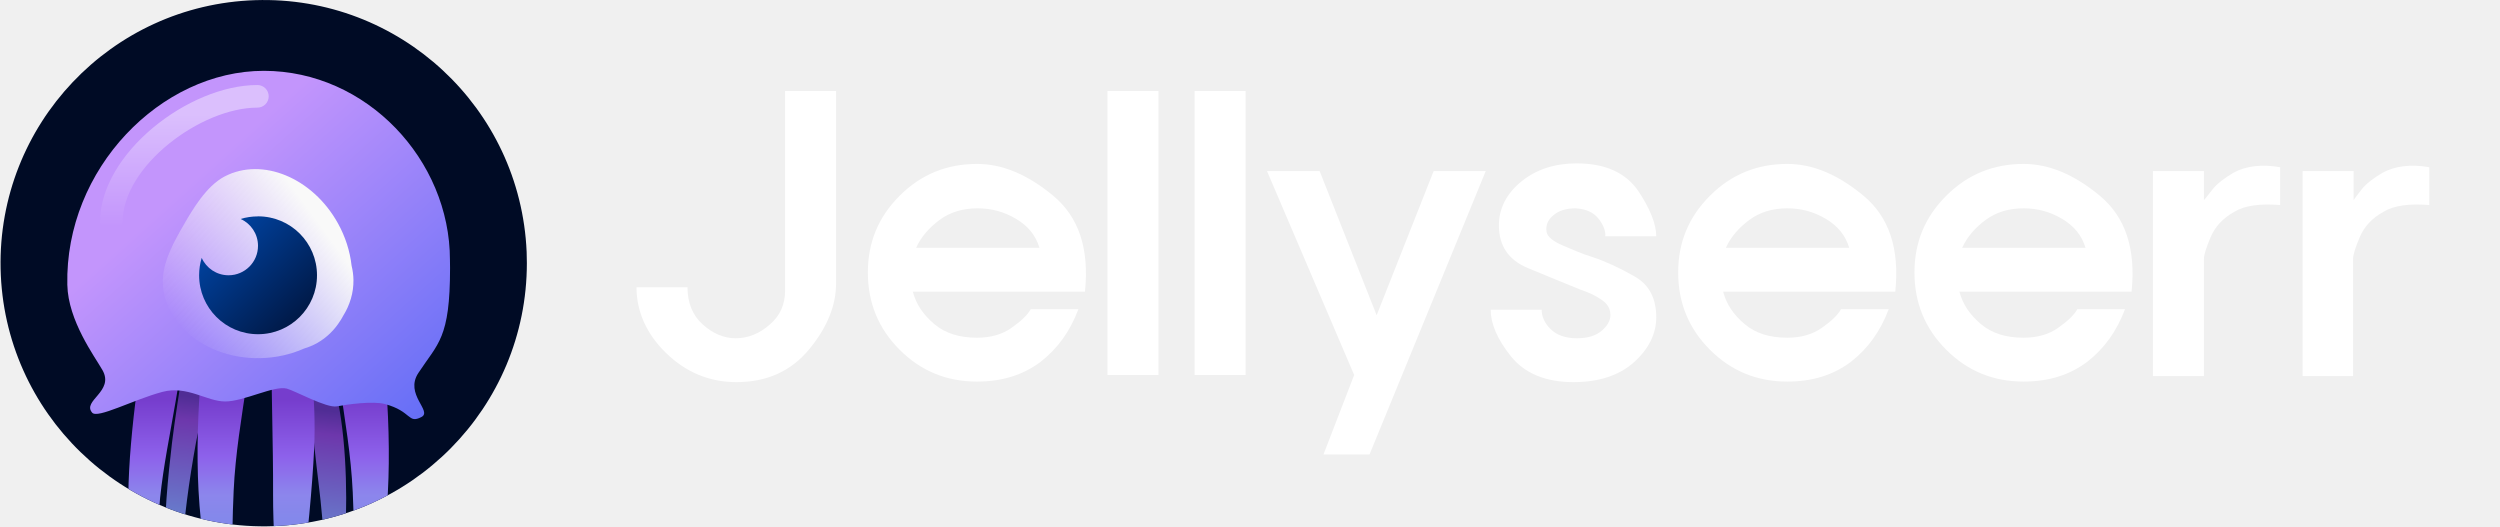
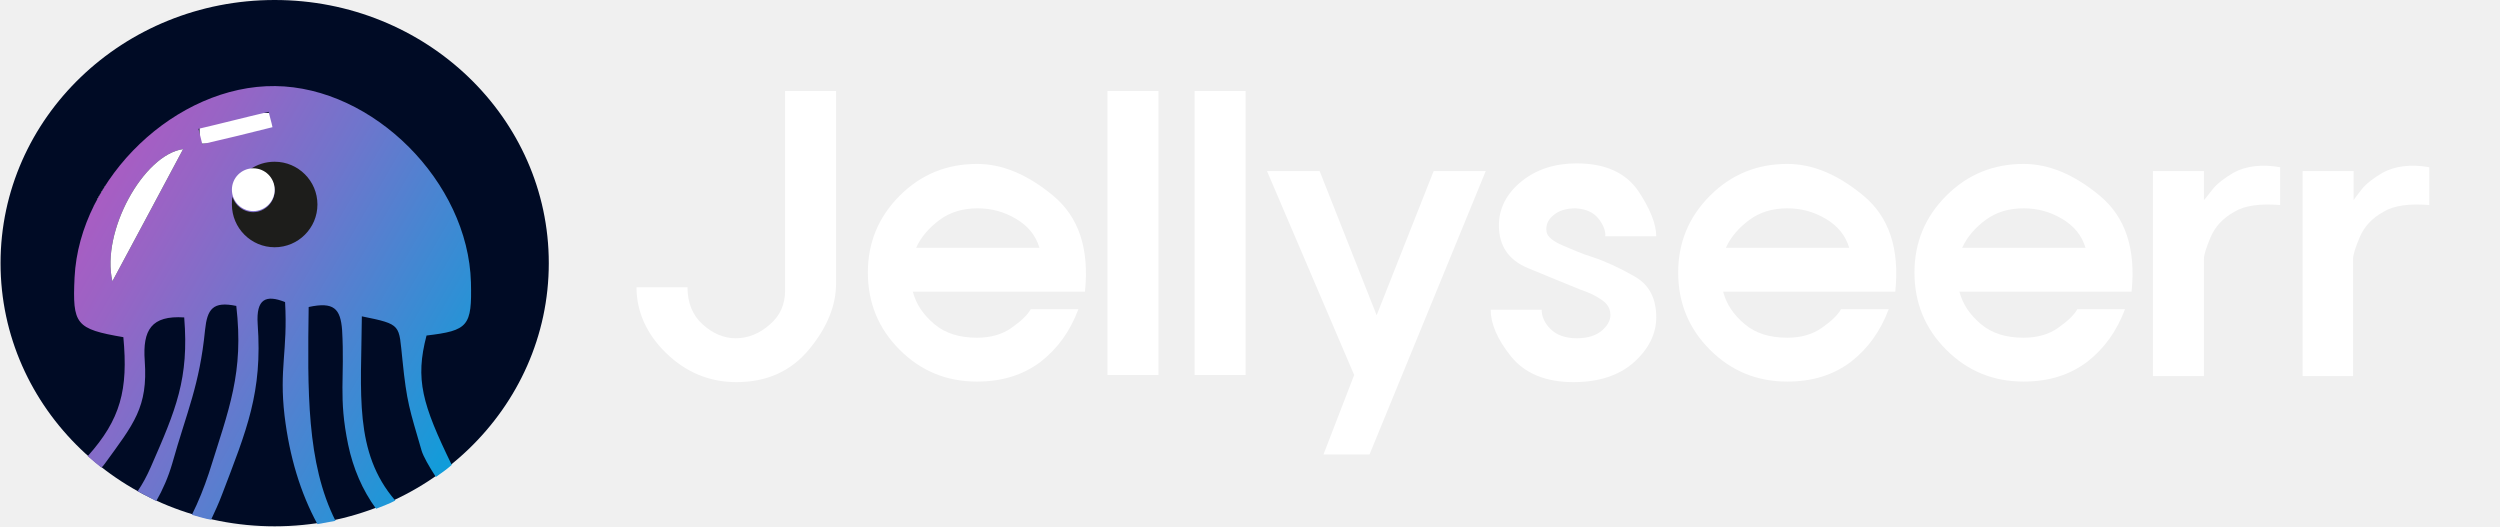
- <svg xmlns="http://www.w3.org/2000/svg" xmlns:xlink="http://www.w3.org/1999/xlink" id="Layer_1" data-name="Layer 1" width="456" height="96" viewBox="0 0 456 96">
-   <defs>
-     <style>
-       .cls-1 {
-         fill: url(#linear-gradient-8);
-         fill-rule: evenodd;
-       }
- 
-       .cls-1,
-       .cls-2,
-       .cls-3,
-       .cls-4,
-       .cls-5,
-       .cls-6,
-       .cls-7,
-       .cls-8,
-       .cls-9,
-       .cls-10,
-       .cls-11,
-       .cls-12,
-       .cls-13 {
-         stroke-width: 0px;
-       }
- 
-       .cls-2 {
-         fill: url(#linear-gradient);
-       }
- 
-       .cls-3 {
-         fill: url(#linear-gradient-6);
-       }
- 
-       .cls-14,
-       .cls-6 {
-         isolation: isolate;
-       }
- 
-       .cls-4 {
-         fill: url(#linear-gradient-5);
-       }
- 
-       .cls-5 {
-         fill: none;
-       }
- 
-       .cls-6 {
-         fill: #000b25;
-       }
- 
-       .cls-7 {
-         fill: url(#linear-gradient-2);
-       }
- 
-       .cls-8 {
-         fill: url(#linear-gradient-7);
-       }
- 
-       .cls-9 {
-         fill: url(#linear-gradient-3);
-       }
- 
-       .cls-15 {
-         clip-path: url(#clippath);
-       }
- 
-       .cls-10 {
-         fill: url(#linear-gradient-9);
-       }
- 
-       .cls-11 {
-         fill: #fff;
-       }
- 
-       .cls-12 {
-         fill: url(#linear-gradient-10);
-       }
- 
-       .cls-13 {
-         fill: url(#linear-gradient-4);
-       }
-     </style>
-     <clipPath id="clippath">
-       <path class="cls-5" d="M96.1,48c0,26.31-21.18,47.71-47.48,48C22.31,96.28.68,75.33.11,49.03-.45,22.73,20.26.87,46.56.03c26.3-.85,48.37,19.63,49.5,45.92" />
-     </clipPath>
-     <linearGradient id="linear-gradient" x1="-1933.27" y1="3162.89" x2="-1935.8" y2="3187.3" gradientTransform="translate(3418.33 -5462.68) scale(1.75)" gradientUnits="userSpaceOnUse">
-       <stop offset="0" stop-color="#502d95" />
-       <stop offset=".1" stop-color="#6d37ac" />
-       <stop offset=".57" stop-color="#6786d1" />
+ <svg xmlns="http://www.w3.org/2000/svg" version="1.1" id="Layer_1" width="456" height="96" viewBox="0 0 456 96" style="enable-background:new 0 0 456 96;" xml:space="preserve">
+   <style type="text/css">
+ 	.st0{fill:#000B25;}
+ 	.st1{fill:#FFFFFF;}
+ 	.st2{fill:url(#SVGID_1_);}
+ 	.st3{fill-rule:evenodd;clip-rule:evenodd;fill:#1D1D1B;}
+ 	.st4{fill-rule:evenodd;clip-rule:evenodd;fill:#FFFFFF;}
+ 	.st5{enable-background:new    ;}
+ </style>
+   <g>
+     <ellipse class="st0" cx="50.1" cy="48" rx="50" ry="48" />
+     <rect x="36.4" y="20.6" class="st1" width="13.5" height="5.6" />
+     <linearGradient id="SVGID_1_" gradientUnits="userSpaceOnUse" x1="16.637" y1="59.78" x2="85.968" y2="19.752" gradientTransform="matrix(1 0 0 -1 0 98)">
+       <stop offset="4.993059e-09" style="stop-color:#FFFFFF" />
+       <stop offset="1.298195e-07" style="stop-color:#A85DC3" />
+       <stop offset="0.147" style="stop-color:#9864C5" />
+       <stop offset="0.434" style="stop-color:#6F75CC" />
+       <stop offset="0.829" style="stop-color:#2E90D5" />
+       <stop offset="1" style="stop-color:#0F9DDA" />
    </linearGradient>
-     <linearGradient id="linear-gradient-2" x1="-1918.61" y1="3164.41" x2="-1921.14" y2="3188.83" xlink:href="#linear-gradient" />
-     <linearGradient id="linear-gradient-3" x1="-1470.12" y1="2952.54" x2="-1470.12" y2="2974.75" gradientTransform="translate(3181.94 -6186.45) scale(2.12)" gradientUnits="userSpaceOnUse">
-       <stop offset="0" stop-color="#763dcd" />
-       <stop offset=".22" stop-color="#8d61eb" />
-       <stop offset=".37" stop-color="#8c86ec" />
-       <stop offset=".64" stop-color="#748ce8" />
-       <stop offset=".9" stop-color="#6ba1e6" />
-     </linearGradient>
-     <linearGradient id="linear-gradient-4" x1="-1481.25" x2="-1481.25" y2="2974.75" xlink:href="#linear-gradient-3" />
-     <linearGradient id="linear-gradient-5" x1="-1487.04" y1="2952.54" x2="-1487.04" y2="2974.75" xlink:href="#linear-gradient-3" />
-     <linearGradient id="linear-gradient-6" x1="-1475.87" x2="-1475.87" y2="2974.75" xlink:href="#linear-gradient-3" />
-     <linearGradient id="linear-gradient-7" x1="-1394.57" y1="3099.36" x2="-1366.7" y2="3130.32" gradientTransform="translate(2528.44 -5512.24) scale(1.79)" gradientUnits="userSpaceOnUse">
-       <stop offset="0" stop-color="#c395fc" />
-       <stop offset="1" stop-color="#4f65f5" />
-     </linearGradient>
-     <linearGradient id="linear-gradient-8" x1="-2155.68" y1="6519.53" x2="-2155.68" y2="6560.17" gradientTransform="translate(1133.03 -3304.28) scale(.51)" gradientUnits="userSpaceOnUse">
-       <stop offset="0" stop-color="#fff" stop-opacity=".4" />
-       <stop offset="1" stop-color="#fff" stop-opacity="0" />
-     </linearGradient>
-     <linearGradient id="linear-gradient-9" x1="-1549.99" y1="4189.28" x2="-1575.09" y2="4207.72" gradientTransform="translate(1639.33 -4232.26) scale(1.02)" gradientUnits="userSpaceOnUse">
-       <stop offset="0" stop-color="#f9f9f9" />
-       <stop offset="1" stop-color="#f9f9f9" stop-opacity="0" />
-     </linearGradient>
-     <linearGradient id="linear-gradient-10" x1="-1117.14" y1="3503.72" x2="-1105.01" y2="3516.1" gradientTransform="translate(1637.01 -4967.83) scale(1.43)" gradientUnits="userSpaceOnUse">
-       <stop offset="0" stop-color="#0043a2" />
-       <stop offset="1" stop-color="#00133a" />
-     </linearGradient>
-   </defs>
-   <g class="cls-14">
-     <path class="cls-11" d="M140.4,59.2c1.9-1.6,2.8-3.7,2.8-6.2V16.6h9.3v35.1c0,4-1.6,8-4.9,12-3.3,4-7.7,6-13.3,6-4.9,0-9.2-1.8-12.8-5.3-3.6-3.5-5.4-7.6-5.4-12h9.3c0,2.8.9,5.1,2.8,6.8s3.9,2.5,6,2.5c2.3,0,4.4-.9,6.2-2.5Z" />
-     <path class="cls-11" d="M166.5,53.2c.6,2.3,1.9,4.2,3.9,5.9s4.6,2.5,7.8,2.5c2.5,0,4.6-.6,6.3-1.8s2.9-2.3,3.5-3.4h8.7c-1.5,4-3.8,7.2-6.9,9.6-3.2,2.4-7,3.6-11.6,3.6-5.5,0-10.2-1.9-14.1-5.8-3.9-3.9-5.8-8.6-5.8-14.1s1.9-10.1,5.8-14c3.9-3.9,8.6-5.8,14.1-5.8,4.6,0,9.2,1.9,13.9,5.8,4.7,3.9,6.6,9.7,5.8,17.5,0,0-31.4,0-31.4,0ZM189.6,45.2c-.7-2.3-2.1-4-4.3-5.3s-4.5-1.9-7-1.9c-2.7,0-5,.7-6.9,2.1-1.9,1.4-3.4,3.1-4.3,5.1,0,0,22.5,0,22.5,0Z" />
-     <path class="cls-11" d="M211.3,68.4h-9.3V16.6h9.3v51.8Z" />
-     <path class="cls-11" d="M227.2,68.4h-9.3V16.6h9.3v51.8Z" />
-     <path class="cls-11" d="M231.1,31.2h9.6l10.4,26.3,10.4-26.3h9.5l-21.2,51.7h-8.4l5.6-14.5-15.9-37.2Z" />
-     <path class="cls-11" d="M291.5,39.8c-.9-1.1-2.3-1.7-4.1-1.8-1.7,0-3.1.4-4.1,1.3-1,.8-1.4,1.9-1.2,3,.1.8,1.1,1.7,3,2.5s3.7,1.6,5.4,2.1c2.4.8,5,2,7.6,3.5,2.7,1.5,4,4,4,7.5,0,3-1.4,5.8-4.1,8.2s-6.4,3.6-11,3.6c-5.1,0-8.9-1.6-11.4-4.7s-3.7-6-3.7-8.5h9.3c0,1.2.5,2.4,1.6,3.5s2.7,1.7,4.8,1.7,3.6-.5,4.7-1.5,1.6-2.1,1.4-3.2c-.1-.9-.6-1.7-1.7-2.4-1-.7-2.3-1.3-3.8-1.8-2.7-1.1-5.9-2.4-9.5-3.9s-5.3-4.1-5.3-7.8c0-3.1,1.4-5.8,4.1-8s6.1-3.3,10.1-3.3c5.2,0,8.9,1.7,11.2,5,2.2,3.3,3.3,6.1,3.3,8.3h-9.3c.1-1-.4-2.2-1.3-3.3Z" />
-     <path class="cls-11" d="M314.3,53.2c.6,2.3,1.9,4.2,3.9,5.9s4.6,2.5,7.8,2.5c2.5,0,4.6-.6,6.3-1.8,1.7-1.2,2.9-2.3,3.5-3.4h8.7c-1.5,4-3.8,7.2-6.9,9.6-3.2,2.4-7,3.6-11.6,3.6-5.5,0-10.2-1.9-14.1-5.8-3.9-3.9-5.8-8.6-5.8-14.1s1.9-10.1,5.8-14c3.9-3.9,8.6-5.8,14.1-5.8,4.6,0,9.2,1.9,13.9,5.8,4.7,3.9,6.6,9.7,5.8,17.5,0,0-31.4,0-31.4,0ZM337.3,45.2c-.7-2.3-2.1-4-4.3-5.3-2.2-1.3-4.5-1.9-7-1.9-2.7,0-5,.7-6.9,2.1-1.9,1.4-3.4,3.1-4.3,5.1,0,0,22.5,0,22.5,0Z" />
-     <path class="cls-11" d="M357.4,53.2c.6,2.3,1.9,4.2,3.9,5.9s4.6,2.5,7.8,2.5c2.5,0,4.6-.6,6.3-1.8,1.7-1.2,2.9-2.3,3.5-3.4h8.7c-1.5,4-3.8,7.2-6.9,9.6-3.2,2.4-7,3.6-11.6,3.6-5.5,0-10.2-1.9-14.1-5.8-3.9-3.9-5.8-8.6-5.8-14.1s1.9-10.1,5.8-14c3.9-3.9,8.6-5.8,14.1-5.8,4.6,0,9.2,1.9,13.9,5.8,4.7,3.9,6.6,9.7,5.8,17.5,0,0-31.4,0-31.4,0ZM380.4,45.2c-.7-2.3-2.1-4-4.3-5.3-2.2-1.3-4.5-1.9-7-1.9-2.7,0-5,.7-6.9,2.1-1.9,1.4-3.4,3.1-4.3,5.1,0,0,22.5,0,22.5,0Z" />
-     <path class="cls-11" d="M403.6,34.5c.8-1,2.1-2,3.8-3,2.2-1.2,5.1-1.6,8.5-1v6.9c-3.7-.3-6.5.1-8.3,1.2-2.2,1.2-3.6,2.8-4.4,4.7s-1.2,3.2-1.2,3.9v21.4h-9.3V31.2h9.3v5.3c.3-.3.8-1,1.6-2Z" />
-     <path class="cls-11" d="M430.8,34.5c.8-1,2.1-2,3.8-3,2.2-1.2,5.1-1.6,8.5-1v6.9c-3.7-.3-6.5.1-8.3,1.2-2.2,1.2-3.6,2.8-4.4,4.7s-1.2,3.2-1.2,3.9v21.4h-9.2V31.2h9.3v5.3c.2-.3.7-1,1.5-2Z" />
+     <path class="st2" d="M85.9,51.5c-0.5-18.3-17.8-35.6-35.7-35.8c-18-0.2-35.7,16.7-36.6,34.9c-0.4,8.6,0.2,9.4,8.9,10.9   c0.9,9.6-0.5,15-6.5,21.7c0.8,0.7,1.6,1.4,2.5,2.1c0.2-0.2,0.4-0.4,0.6-0.7c5.3-7.3,7.9-10.3,7.3-18.8c-0.4-5.6,1.2-8.3,7.2-7.9   c0.9,11.2-1.5,16.8-6.1,27.3c-0.7,1.6-1.5,3.1-2.4,4.4c1.1,0.6,2.3,1.2,3.4,1.8c1.2-2.1,2.2-4.4,2.9-6.8c2.7-9.6,5-14.3,6-24.4   c0.4-3.8,1.4-5.3,5.7-4.4c1.4,12.2-1.3,18.7-5,30.5c-0.9,2.7-1.9,5.2-3.1,7.6c1.1,0.3,2.3,0.7,3.5,0.9c0.7-1.5,1.4-3,2-4.6   C45,78.4,47.9,71.6,47,59.1c-0.3-4.6,1.5-5.4,5-4c0.5,9-1.1,12.1-0.1,20.7c0.9,7.5,2.9,14.1,6,19.8c1.1-0.2,2.2-0.4,3.3-0.6   c-5.3-10.5-5.1-23.8-4.9-39c4.6-1,5.8,0.3,6.1,4.2c0.5,8.8-0.7,12.2,1.1,20.9c0.9,4.3,2.6,8.3,5.1,11.7c1.2-0.5,2.4-0.9,3.5-1.5   c-7.6-8.8-6.2-19.6-6.1-33.6c7.4,1.5,6.7,1.5,7.4,7.9c0.8,7.9,1.3,9,3.5,16.6c0.3,1,1.3,2.8,2.6,4.8c1-0.7,2-1.4,2.9-2.2   c-5.4-11.1-6.7-15.6-4.6-23.6C85.4,60.3,86.1,59.5,85.9,51.5z M20.5,51.3c-2.1-9.1,5.7-23.1,12.9-24.1   C29.3,34.9,24.9,43.1,20.5,51.3z M36.9,26.3c-0.2-0.9-0.5-1.9-0.7-2.8c4.3-1,8.5-2.1,12.8-3.1c0.2,0.9,0.5,1.8,0.7,2.8   C45.4,24.3,41.2,25.3,36.9,26.3z" />
+     <path class="st1" d="M20.5,51.3c-2.1-9.1,5.7-23.1,12.9-24.1C29.3,34.9,24.9,43.1,20.5,51.3z" />
+     <path class="st3" d="M50.1,29.5c-1.7,0-3.2,0.5-4.5,1.4c0.2,0,0.4,0,0.6,0c2.2,0,3.9,1.8,3.9,3.9s-1.8,3.9-3.9,3.9   c-1.8,0-3.3-1.2-3.8-2.8c-0.1,0.5-0.1,0.9-0.1,1.4c0,4.3,3.5,7.8,7.8,7.8s7.8-3.5,7.8-7.8C57.9,33,54.4,29.5,50.1,29.5z" />
+     <circle class="st4" cx="46.2" cy="34.6" r="3.9" />
  </g>
-   <g>
-     <path id="path10669-9-1-9-9-9" class="cls-6" d="M96.1,48c0,26.31-21.18,47.71-47.48,48C22.31,96.28.68,75.33.11,49.03-.45,22.73,20.26.87,46.56.03c26.3-.85,48.37,19.63,49.5,45.92" />
-     <g class="cls-15">
-       <g>
-         <g id="g6130-1-5-2-8-6">
-           <path id="rect1318-7-5-3-3-5-9-9-8-5-7-5-2-3-7-5-7-0" class="cls-2" d="M38.05,70.69l-5.06-1.13s-1.17,7.43-1.61,11.15c-.71,6.02-1.57,14.34-1.23,20.71.37,7.01,2.29,13.76,2.92,13.76s-.34-4.29.1-13.75c.29-6.3,1.33-13.87,2.58-20.72.62-3.38,2.42-10.02,2.42-10.02h-.12Z" />
-           <path id="rect1318-7-5-3-2-9-6-5-0-9-1-8-7-1-9-7-6-1-49-4-2-4" class="cls-7" d="M59.41,70.16h1.55c2.08,7.76,2.47,18.96,2.02,27.4-.49,9.29-3.03,18.23-3.87,18.23s.45-5.69-.13-18.21c-.39-8.35-2.16-16.2-2.35-27.41h2.78Z" />
-         </g>
-         <g id="g33645-2-2-8-7-6-64-4-7-0-8-1">
-           <path id="rect1318-7-5-3-2-9-6-5-0-9-1-8-7-1-9-0-9-6-5-2-0" class="cls-9" d="M64.09,45.86h2.49c3.33,12.42,4.89,30.36,4.17,43.88-.79,14.88-4.85,29.2-6.2,29.2s.71-9.11-.21-29.17c-.62-13.38-4.41-25.95-4.7-43.91h4.46-.01Z" />
-           <path id="rect1318-7-5-3-2-7-1-8-9-8-6-5-8-0-1-3-0-5-4-9-9-4" class="cls-13" d="M42.87,45.59h-2.49c-3.33,12.42-4.89,30.36-4.17,43.88.79,14.88,4.85,29.2,6.2,29.2s-.71-9.11.21-29.17c.62-13.38,4.41-25.95,4.7-43.91h-4.46,0Z" />
-           <path id="rect1318-7-5-3-3-5-9-9-8-5-7-4-0-3-4-9-8" class="cls-4" d="M35.18,39.95l-5.67-2.02s-2.08,13.26-2.87,19.92c-1.26,10.75-3.75,25.61-3.14,36.99.67,12.53,4.09,24.58,5.22,24.58s-.6-7.67.18-24.56c.52-11.26,3.97-21.94,5.14-37.01.47-5.99,1.37-17.9,1.37-17.9h-.23Z" />
-           <path id="rect1318-7-5-3-8-6-4-6-9-2-6-9-4-62-4-0-6-6-7" class="cls-3" d="M53.91,45.86l-5.11.87s.68,9.93.68,15.58c0,9.16.36,18.42.33,28.03-.03,11.05,1.81,29.55,2.77,29.55s4.06-23.82,4.72-38.06c.44-9.5-.97-17.84-1.22-23.52-.22-5.06-.93-11.88-.93-11.88l-1.25-.58h0Z" />
-         </g>
-         <path id="path354-3-3-0-0-7-7-5-6-8-3-92-0-0" class="cls-8" d="M82.09,48.88c0,12.9-2.19,13.68-5.78,19.15-2.58,3.92,2.64,6.96.55,8.04-2.5,1.29-1.71-1.05-6.67-2.38-2.15-.57-6.84.06-8.74.43-1.88.36-7.61-2.83-9.14-3.24-2.27-.61-7.84,2.35-11.23,2.35s-6.94-2.96-11.46-1.75c-5.36,1.44-11.83,4.94-12.81,3.79-1.88-2.19,4.1-3.86,1.88-7.76-1.4-2.47-6.27-8.98-6.41-15.56-.45-21.16,17.07-39.03,35.84-39.03s33.95,16.28,33.95,34.49" />
-         <path id="path263-7-9-9-4-2-7-7-0-2-2-8" class="cls-1" d="M46.95,19.63c-10.25,0-24.58,10.61-24.58,20.86,0,1.14-.92,2.06-2.06,2.06s-2.06-.92-2.06-2.06c0-12.52,16.17-24.98,28.7-24.98,1.14,0,2.06.92,2.06,2.06s-.92,2.06-2.06,2.06Z" />
-         <path id="path354-6-6-5-8-1-1-2-1-4-8-1-2-4-7-6" class="cls-10" d="M62.12,58.41c-1.09,1.78-2.57,3.21-4.32,4.19-.75.41-1.54.74-2.36.98-2.45,1.1-5.2,1.69-7.99,1.75-9.53.17-17.44-5.92-17.75-13.65-.15-3.79,2.11-7.72,3.86-10.75,1.48-2.56,4.03-6.97,7.39-8.73,6.85-3.6,16.08.21,20.7,8.55,1.34,2.42,2.19,5.07,2.48,7.71.21.86.33,1.74.34,2.62.03,2.29-.63,4.55-1.91,6.58-.13.26-.27.51-.42.75h-.02Z" />
-         <path id="path259-2-6-4-6-7-0-1-0-5-9-4-7-1-5-7-6-2" class="cls-12" d="M47.07,39.46c5.94,0,10.75,4.81,10.75,10.75s-4.81,10.75-10.75,10.75-10.75-4.81-10.75-10.75c0-1.1.16-2.16.47-3.17.84,1.87,2.72,3.17,4.9,3.17,2.97,0,5.37-2.41,5.37-5.37,0-2.18-1.3-4.06-3.17-4.9,1-.31,2.06-.47,3.17-.47h.01Z" />
-       </g>
-     </g>
+   <g class="st5">
+     <path class="st1" d="M140.4,59.2c1.9-1.6,2.8-3.7,2.8-6.2V16.6h9.3v35.1c0,4-1.6,8-4.9,12c-3.3,4-7.7,6-13.3,6   c-4.9,0-9.2-1.8-12.8-5.3c-3.6-3.5-5.4-7.6-5.4-12h9.3c0,2.8,0.9,5.1,2.8,6.8c1.9,1.7,3.9,2.5,6,2.5   C136.5,61.7,138.6,60.8,140.4,59.2z" />
+     <path class="st1" d="M166.5,53.2c0.6,2.3,1.9,4.2,3.9,5.9c2,1.7,4.6,2.5,7.8,2.5c2.5,0,4.6-0.6,6.3-1.8c1.7-1.2,2.9-2.3,3.5-3.4   h8.7c-1.5,4-3.8,7.2-6.9,9.6c-3.2,2.4-7,3.6-11.6,3.6c-5.5,0-10.2-1.9-14.1-5.8c-3.9-3.9-5.8-8.6-5.8-14.1c0-5.4,1.9-10.1,5.8-14   c3.9-3.9,8.6-5.8,14.1-5.8c4.6,0,9.2,1.9,13.9,5.8c4.7,3.9,6.6,9.7,5.8,17.5H166.5z M189.6,45.2c-0.7-2.3-2.1-4-4.3-5.3   c-2.2-1.3-4.5-1.9-7-1.9c-2.7,0-5,0.7-6.9,2.1c-1.9,1.4-3.4,3.1-4.3,5.1H189.6z" />
+     <path class="st1" d="M211.3,68.4H202V16.6h9.3V68.4z" />
+     <path class="st1" d="M227.2,68.4h-9.3V16.6h9.3V68.4z" />
+     <path class="st1" d="M231.1,31.2h9.6l10.4,26.3l10.4-26.3h9.5l-21.2,51.7h-8.4l5.6-14.5L231.1,31.2z" />
+     <path class="st1" d="M291.5,39.8c-0.9-1.1-2.3-1.7-4.1-1.8c-1.7,0-3.1,0.4-4.1,1.3c-1,0.8-1.4,1.9-1.2,3c0.1,0.8,1.1,1.7,3,2.5   s3.7,1.6,5.4,2.1c2.4,0.8,5,2,7.6,3.5c2.7,1.5,4,4,4,7.5c0,3-1.4,5.8-4.1,8.2c-2.7,2.4-6.4,3.6-11,3.6c-5.1,0-8.9-1.6-11.4-4.7   c-2.5-3.1-3.7-6-3.7-8.5h9.3c0,1.2,0.5,2.4,1.6,3.5c1.1,1.1,2.7,1.7,4.8,1.7c2,0,3.6-0.5,4.7-1.5c1.1-1,1.6-2.1,1.4-3.2   c-0.1-0.9-0.6-1.7-1.7-2.4c-1-0.7-2.3-1.3-3.8-1.8c-2.7-1.1-5.9-2.4-9.5-3.9c-3.6-1.5-5.3-4.1-5.3-7.8c0-3.1,1.4-5.8,4.1-8   c2.7-2.2,6.1-3.3,10.1-3.3c5.2,0,8.9,1.7,11.2,5c2.2,3.3,3.3,6.1,3.3,8.3h-9.3C292.9,42.1,292.4,40.9,291.5,39.8z" />
+     <path class="st1" d="M314.3,53.2c0.6,2.3,1.9,4.2,3.9,5.9c2,1.7,4.6,2.5,7.8,2.5c2.5,0,4.6-0.6,6.3-1.8c1.7-1.2,2.9-2.3,3.5-3.4   h8.7c-1.5,4-3.8,7.2-6.9,9.6c-3.2,2.4-7,3.6-11.6,3.6c-5.5,0-10.2-1.9-14.1-5.8c-3.9-3.9-5.8-8.6-5.8-14.1c0-5.4,1.9-10.1,5.8-14   c3.9-3.9,8.6-5.8,14.1-5.8c4.6,0,9.2,1.9,13.9,5.8c4.7,3.9,6.6,9.7,5.8,17.5H314.3z M337.3,45.2c-0.7-2.3-2.1-4-4.3-5.3   c-2.2-1.3-4.5-1.9-7-1.9c-2.7,0-5,0.7-6.9,2.1c-1.9,1.4-3.4,3.1-4.3,5.1H337.3z" />
+     <path class="st1" d="M357.4,53.2c0.6,2.3,1.9,4.2,3.9,5.9c2,1.7,4.6,2.5,7.8,2.5c2.5,0,4.6-0.6,6.3-1.8c1.7-1.2,2.9-2.3,3.5-3.4   h8.7c-1.5,4-3.8,7.2-6.9,9.6c-3.2,2.4-7,3.6-11.6,3.6c-5.5,0-10.2-1.9-14.1-5.8c-3.9-3.9-5.8-8.6-5.8-14.1c0-5.4,1.9-10.1,5.8-14   c3.9-3.9,8.6-5.8,14.1-5.8c4.6,0,9.2,1.9,13.9,5.8c4.7,3.9,6.6,9.7,5.8,17.5H357.4z M380.4,45.2c-0.7-2.3-2.1-4-4.3-5.3   c-2.2-1.3-4.5-1.9-7-1.9c-2.7,0-5,0.7-6.9,2.1c-1.9,1.4-3.4,3.1-4.3,5.1H380.4z" />
+     <path class="st1" d="M403.6,34.5c0.8-1,2.1-2,3.8-3c2.2-1.2,5.1-1.6,8.5-1v6.9c-3.7-0.3-6.5,0.1-8.3,1.2c-2.2,1.2-3.6,2.8-4.4,4.7   c-0.8,1.9-1.2,3.2-1.2,3.9v21.4h-9.3V31.2h9.3v5.3C402.3,36.2,402.8,35.5,403.6,34.5z" />
+     <path class="st1" d="M430.8,34.5c0.8-1,2.1-2,3.8-3c2.2-1.2,5.1-1.6,8.5-1v6.9c-3.7-0.3-6.5,0.1-8.3,1.2c-2.2,1.2-3.6,2.8-4.4,4.7   c-0.8,1.9-1.2,3.2-1.2,3.9v21.4H420V31.2h9.3v5.3C429.5,36.2,430,35.5,430.8,34.5z" />
  </g>
</svg>
